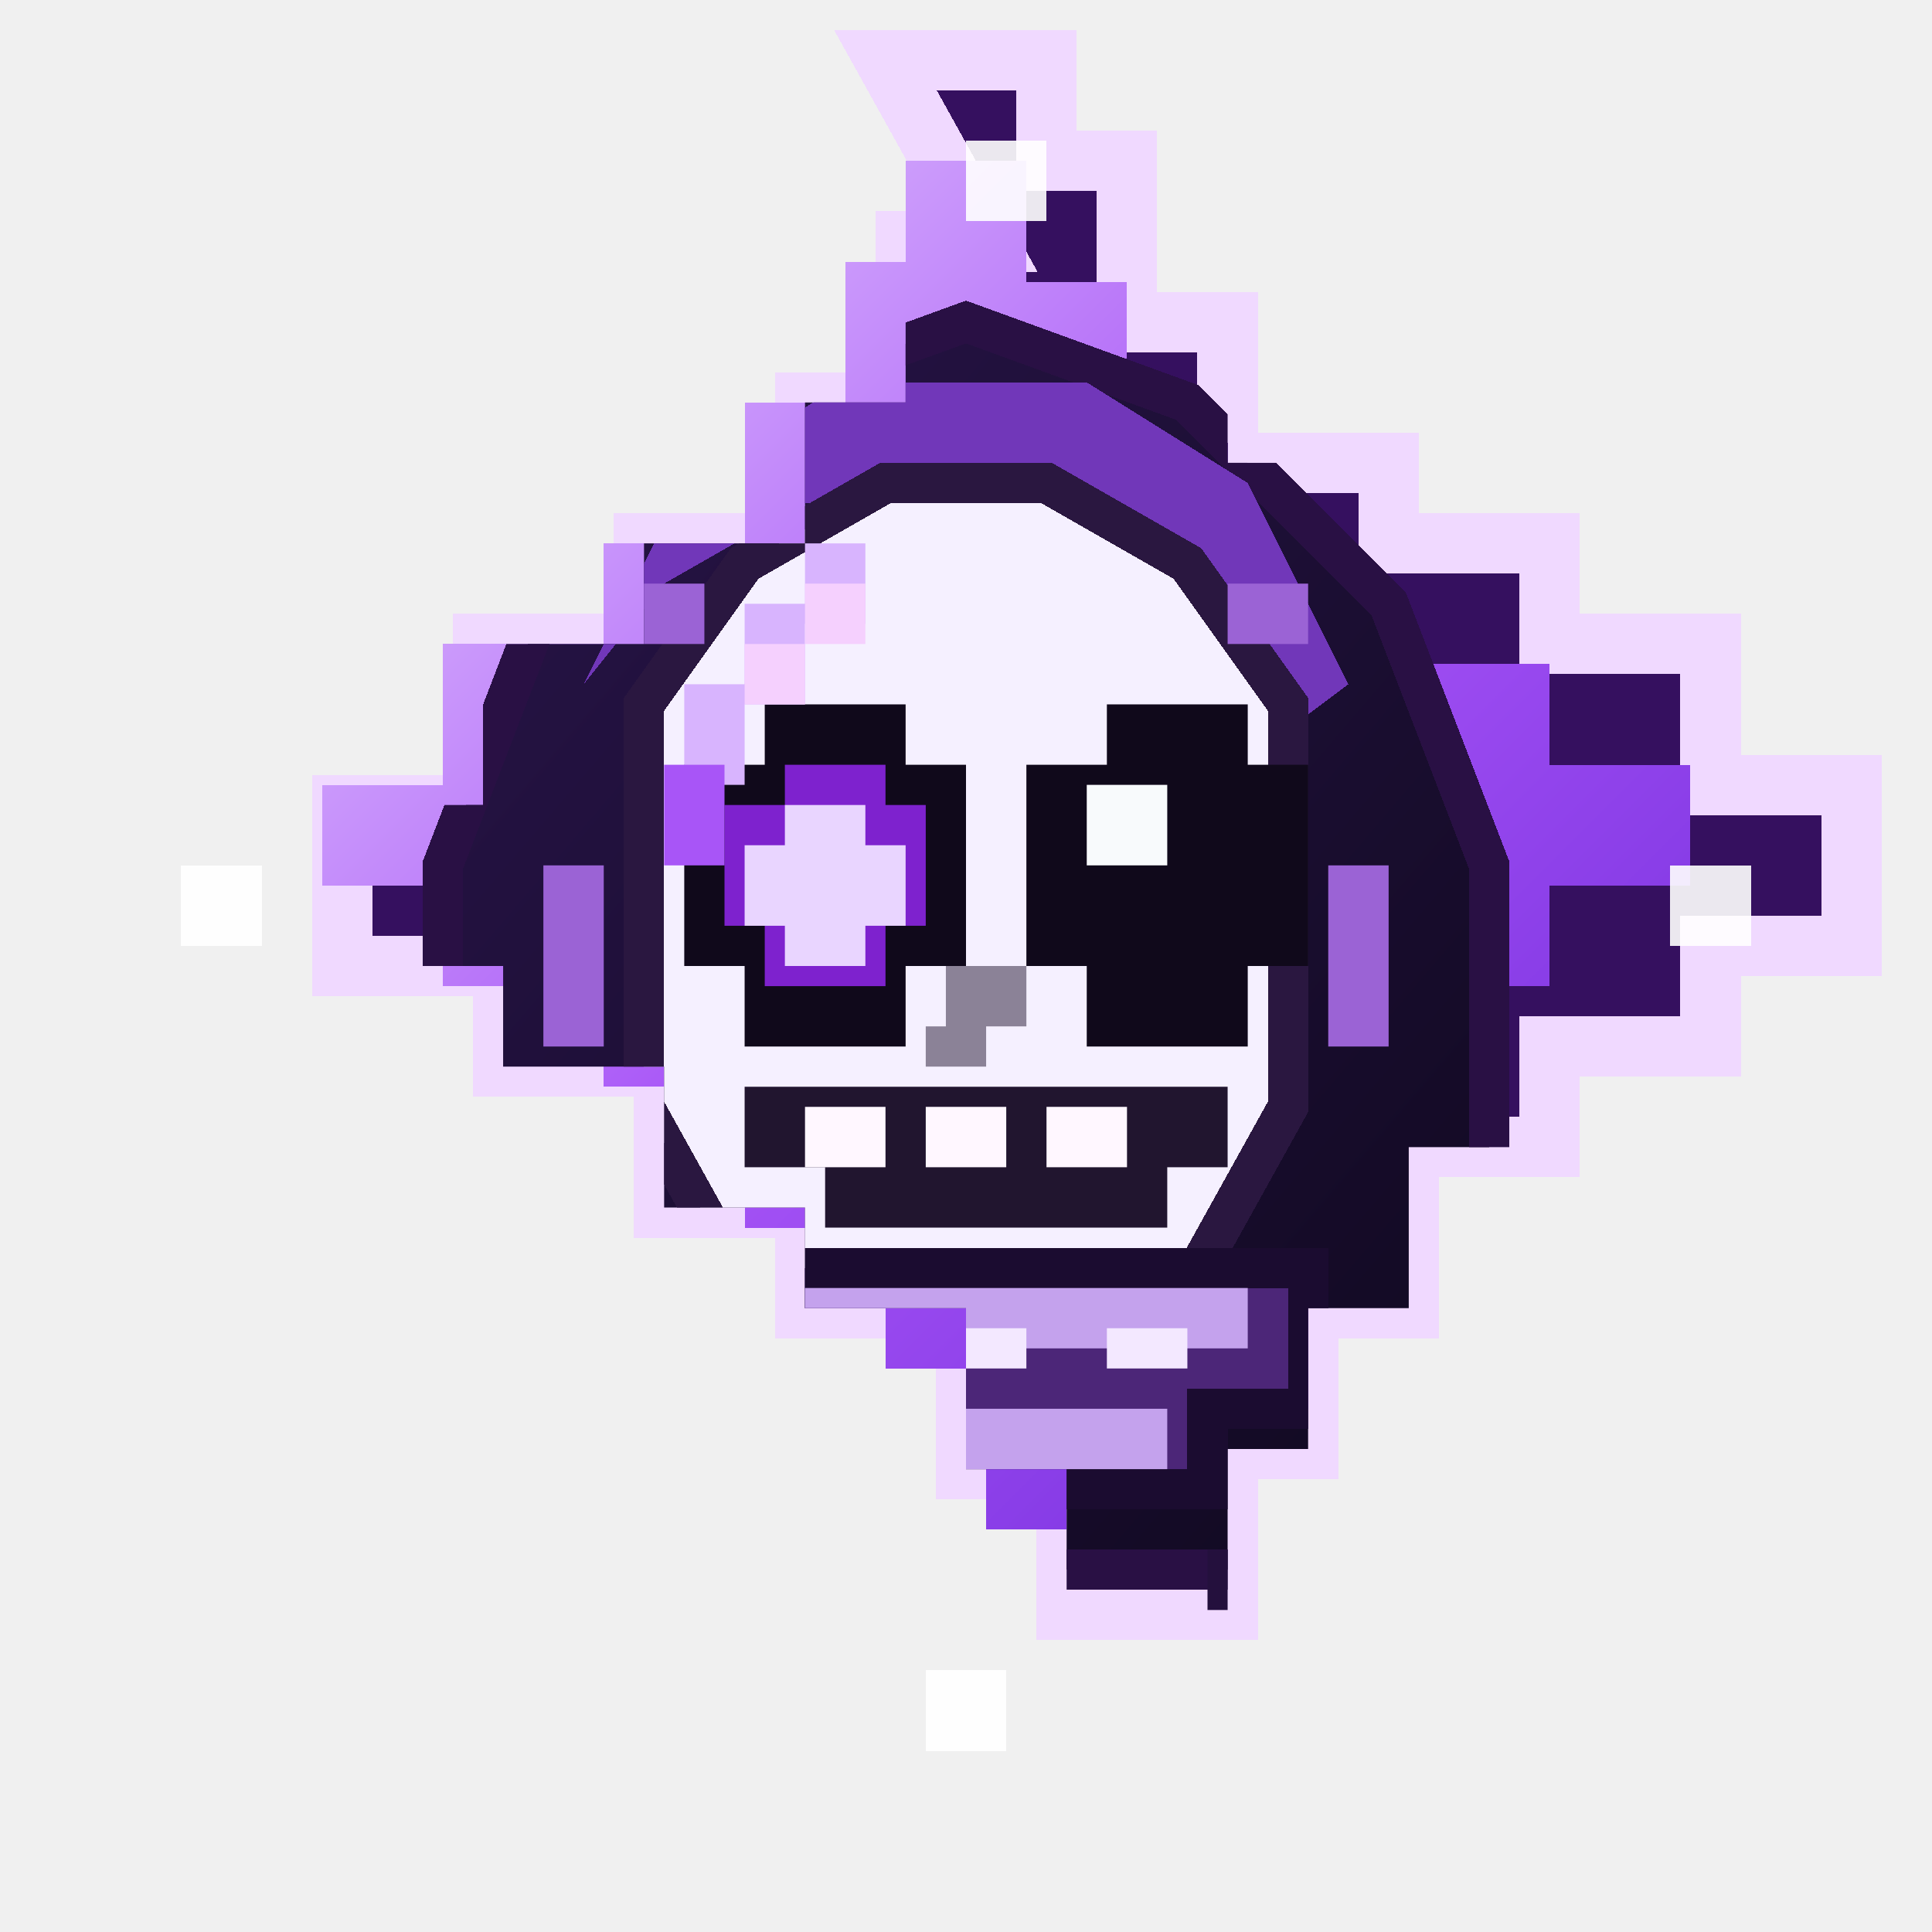
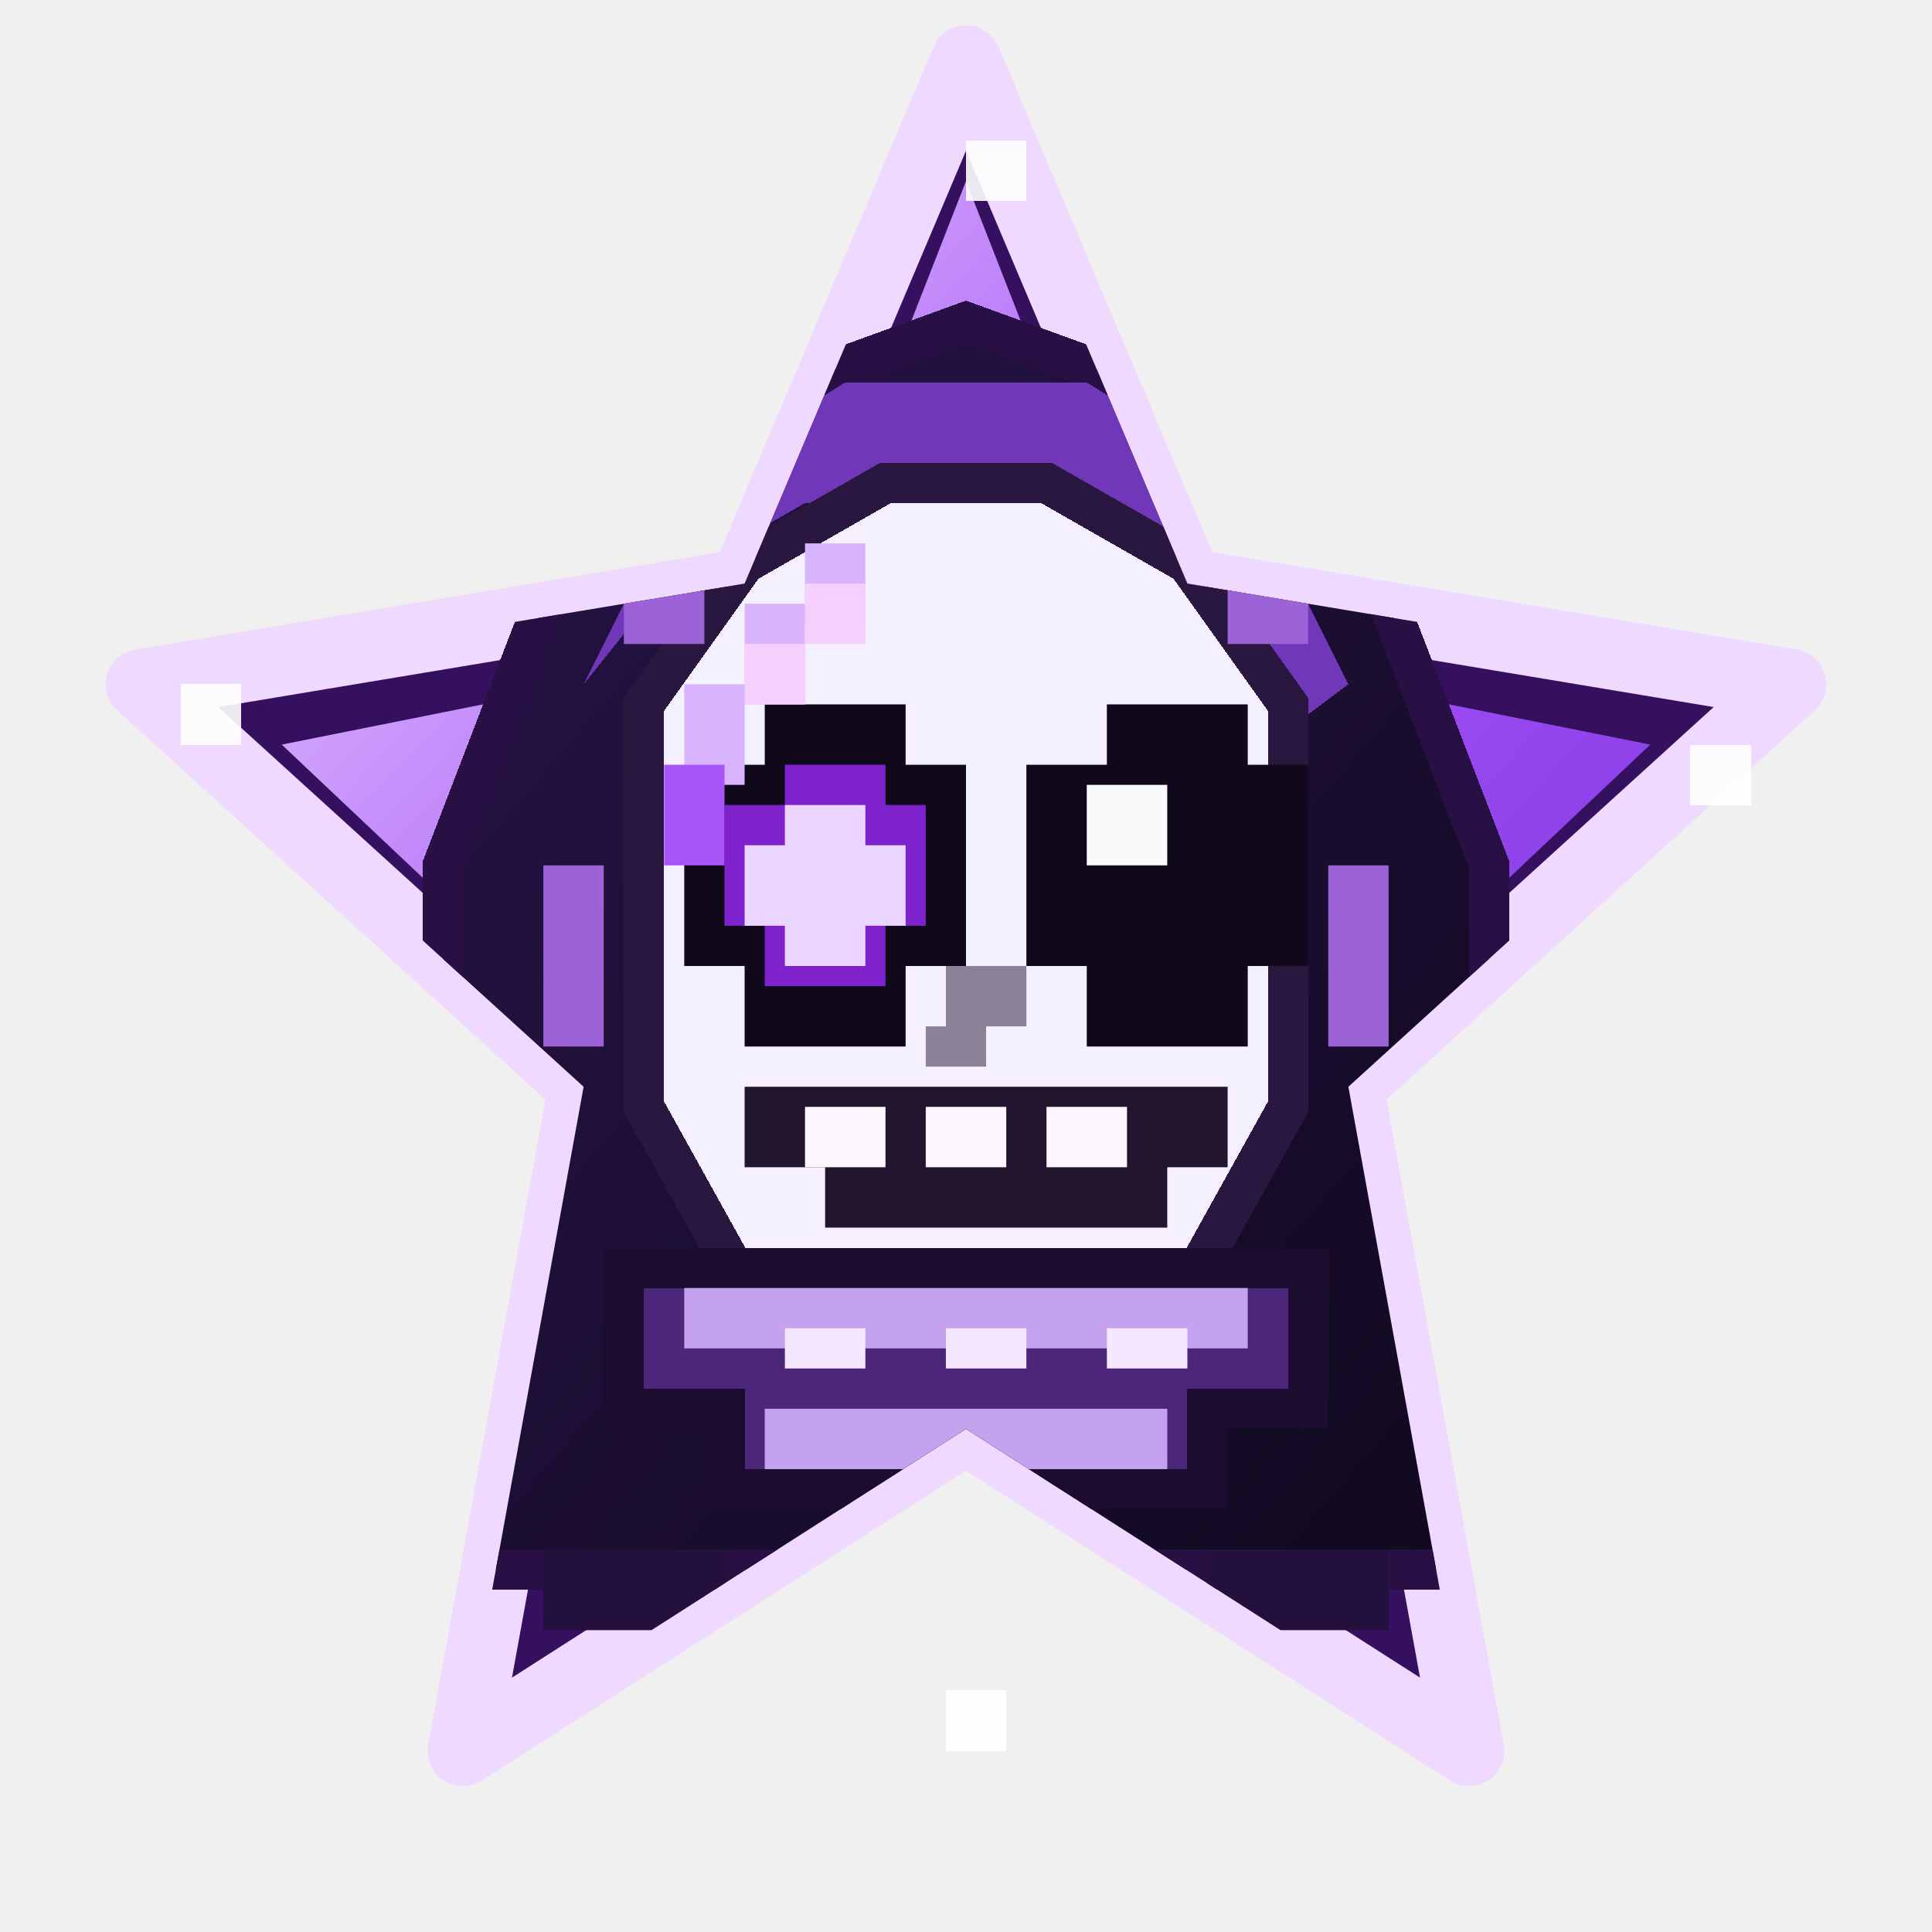
<svg xmlns="http://www.w3.org/2000/svg" viewBox="0 0 96 96" role="img" aria-labelledby="title">
  <defs>
    <clipPath id="starClip">
-       <path d="M44 3h8v5h4v8h5v7h8v4h8v5h8v7h7v8h-7v5h-8v5h-7v8h-5v7h-4v8h-8v-7h-5v-8h-8v-5h-7v-7h-8v-5h-8v-8h7v-8h8v-5h8v-7h5v-8h4z" />
+       <path d="M48 3 59 29 89 34 67 54 73 87 48 71 23 87 29 54 7 34 37 29Z" />
    </clipPath>
    <linearGradient id="starFill" x1="0" y1="0" x2="1" y2="1">
      <stop offset="0" stop-color="#e9d5ff" />
      <stop offset=".48" stop-color="#a855f7" />
      <stop offset="1" stop-color="#6d28d9" />
    </linearGradient>
    <linearGradient id="hoodFill" x1="0" y1="0" x2="1" y2="1">
      <stop offset="0" stop-color="#281449" />
      <stop offset="1" stop-color="#10091f" />
    </linearGradient>
  </defs>
-   <path d="M44 3h8v5h4v8h5v7h8v4h8v5h8v7h7v8h-7v5h-8v5h-7v8h-5v7h-4v8h-8v-7h-5v-8h-8v-5h-7v-7h-8v-5h-8v-8h7v-8h8v-5h8v-7h5v-8h4z" fill="#35105f" stroke="#f0d9ff" stroke-width="3" stroke-linejoin="miter" shape-rendering="crispEdges" />
-   <path d="M45 8h6v6h5v8h5v7h8v4h8v5h7v6h-7v5h-8v5h-7v7h-5v7h-4v8h-4v-8h-5v-7h-7v-7h-7v-5h-8v-5h-6v-5h6v-7h8v-5h7v-7h5v-7h3z" fill="url(#starFill)" shape-rendering="crispEdges" />
+   <path d="M48 3 59 29 89 34 67 54 73 87 48 71 23 87 29 54 7 34 37 29Z" fill="#35105f" stroke="#f0d9ff" stroke-width="3.5" stroke-linejoin="round" />
+   <path d="M48 9 57 32 82 37 64 54 69 80 48 67 27 80 32 54 14 37 39 32Z" fill="url(#starFill)" />
  <g clip-path="url(#starClip)">
    <path d="M22 78V43l5-13 10-10 11-4 11 4 10 10 5 13v35z" fill="url(#hoodFill)" stroke="#291044" stroke-width="2" shape-rendering="crispEdges" />
    <path d="M29 34l5-10 8-5h12l8 5 5 10-4 3-5-8-7-4H40l-7 4z" fill="#7137b9" shape-rendering="crispEdges" />
    <path d="M32 35l5-7 7-4h8l7 4 5 7v20l-5 9H37l-5-9z" fill="#f5f0ff" stroke="#2a1740" stroke-width="2" shape-rendering="crispEdges" />
-     <path d="M34 38h4v-3h7v3h3v10h-3v4h-8v-4h-3z" fill="#10091b" />
-     <path d="M51 38h4v-3h7v3h3v10h-3v4h-8v-4h-3z" fill="#10091b" />
+     <path d="M34 38h4v-3h7v3h3v10h-3v4h-8v-4h-3zM51 38h4v-3h7v3h3v10h-3v4h-8v-4h-3z" fill="#10091b" />
    <path d="M36 40h3v-2h5v2h2v6h-2v3h-6v-3h-2z" fill="#7e22ce" />
    <path d="M39 40h4v2h2v4h-2v2h-4v-2h-2v-4h2z" fill="#e9d5ff" />
    <path d="M54 39h4v4h-4z" fill="#f8fafc" />
    <path d="M34 34h3v-4h3v-3h3v4h-3v4h-3v4h-3z" fill="#d8b4fe" />
    <path d="M37 32h3v-3h3v3h-3v3h-3z" fill="#f5d0fe" />
    <path d="M33 38h3v5h-3z" fill="#a855f7" />
    <path d="M47 48h4v3h-2v2h-3v-2h1z" fill="#8b8297" />
    <path d="M37 54h24v4h-3v3H41v-3h-4z" fill="#21152f" />
    <path d="M40 55h4v3h-4zM46 55h4v3h-4zM52 55h4v3h-4z" fill="#fff7ff" />
    <path d="M31 63h34v7h-5v4H36v-4h-5z" fill="#4c2678" stroke="#1b0c30" stroke-width="2" shape-rendering="crispEdges" />
    <path d="M34 64h28v3H34zM38 70h20v3H38z" fill="#c4a2ed" />
    <path d="M39 66h4v2h-4zM47 66h4v2h-4zM55 66h4v2h-4z" fill="#f3e8ff" />
    <path d="M27 43h3v9h-3zM66 43h3v9h-3zM31 29h4v3h-4zM61 29h4v3h-4z" fill="#9b63d5" />
    <path d="M27 77h9v4h-9zM60 77h9v4h-9z" fill="#24103d" />
  </g>
-   <path d="M48 7h4v4h-4zM83 43h4v4h-4zM9 43h4v4H9zM46 83h4v4h-4z" fill="#fff" opacity=".9" shape-rendering="crispEdges" />
+   <path d="M48 7h3v3h-3zM84 37h3v3h-3zM9 34h3v3H9zM47 84h3v3h-3z" fill="#fff" opacity=".9" shape-rendering="crispEdges" />
</svg>
